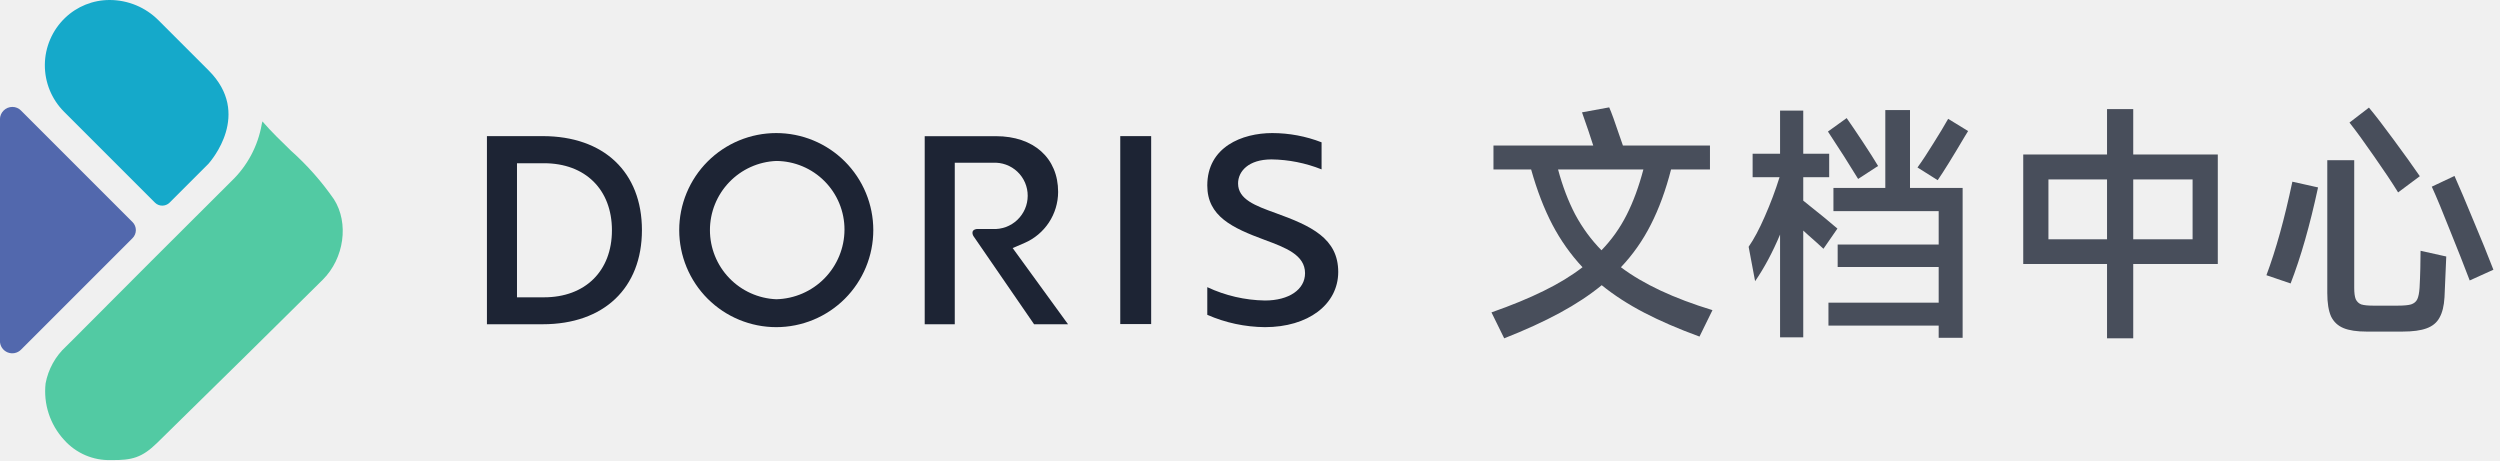
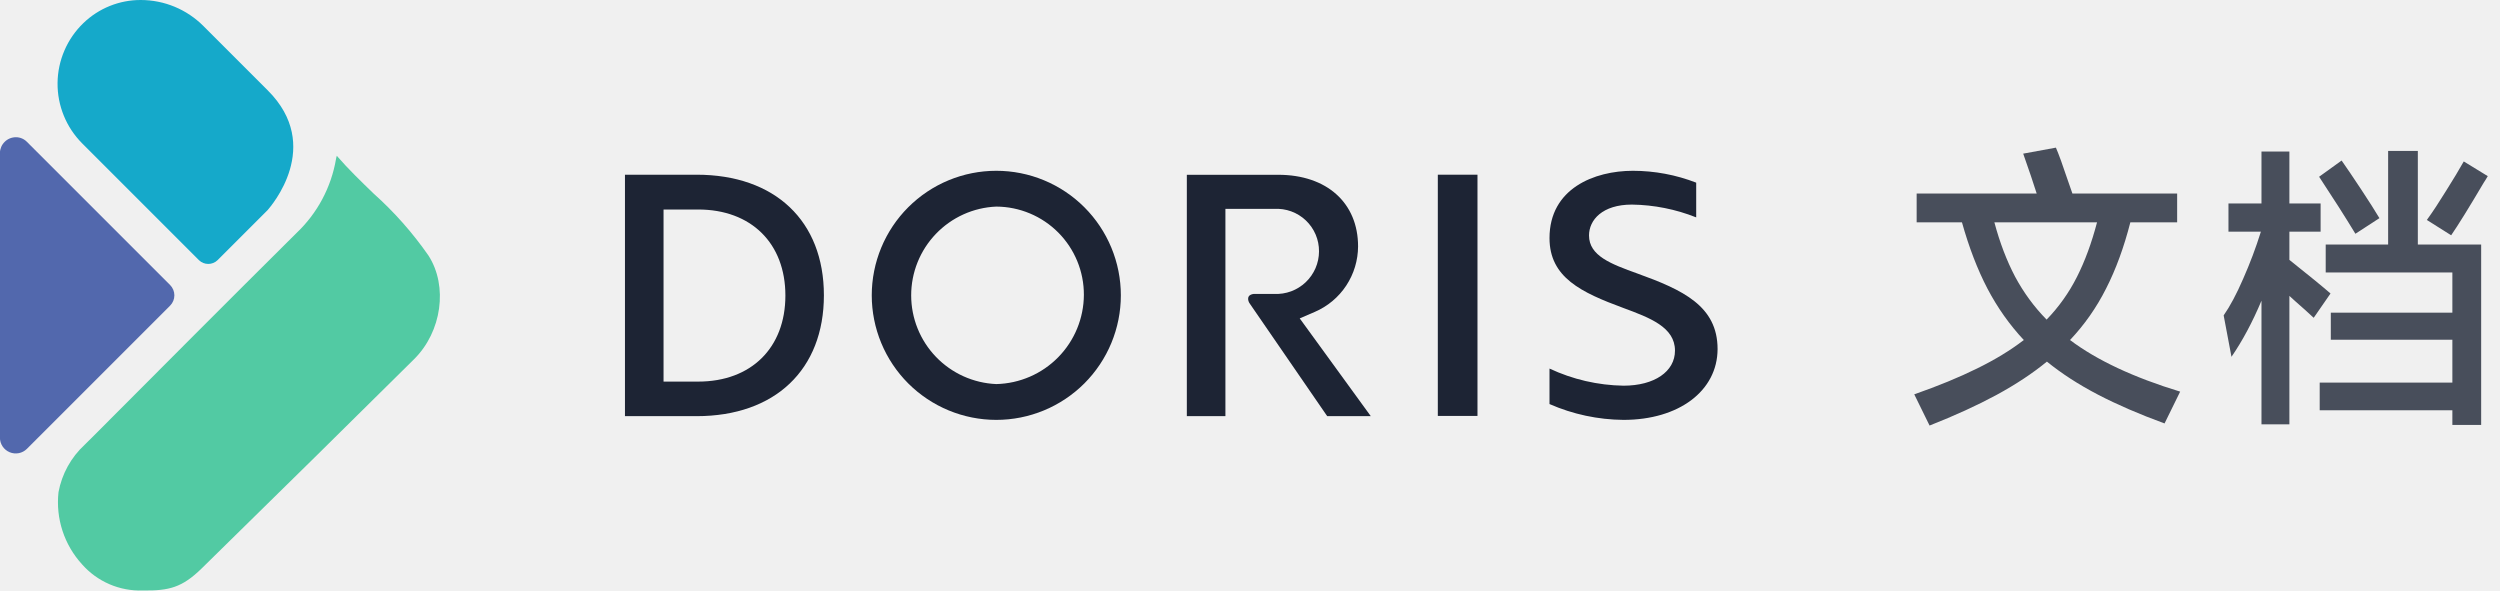
- <svg xmlns="http://www.w3.org/2000/svg" width="163" height="30" viewBox="0 0 163 30" fill="none">
-   <g clip-path="url(#clip0_5637_6239)">
+ <svg xmlns="http://www.w3.org/2000/svg" width="127" height="30" viewBox="0 0 127 30" fill="none">
+   <g clip-path="url(#clip0_7714_13564)">
    <path d="M13.605 4.594L10.332 1.321C9.915 0.903 9.42 0.571 8.874 0.344C8.329 0.118 7.744 0.001 7.153 1.93118e-05C6.064 -0.003 5.016 0.419 4.233 1.176C3.824 1.571 3.497 2.043 3.273 2.565C3.048 3.087 2.929 3.649 2.924 4.217C2.919 4.786 3.026 5.35 3.241 5.876C3.455 6.402 3.773 6.881 4.174 7.283L10.113 13.222C10.239 13.342 10.406 13.408 10.579 13.408C10.753 13.408 10.92 13.342 11.046 13.222L13.602 10.666C13.762 10.474 16.436 7.421 13.605 4.594Z" fill="#15A9CA" />
    <path d="M18.969 9.823C18.346 9.219 17.699 8.596 17.115 7.922V7.898C17.094 7.96 17.078 8.023 17.068 8.087C16.823 9.519 16.12 10.834 15.065 11.834C11.619 15.256 8.134 18.753 4.763 22.136L4.308 22.587C3.613 23.226 3.144 24.073 2.972 25.002C2.899 25.663 2.968 26.333 3.175 26.966C3.382 27.599 3.721 28.18 4.171 28.671C4.555 29.106 5.031 29.451 5.565 29.68C6.098 29.909 6.676 30.017 7.256 29.996C8.601 30.015 9.255 29.839 10.235 28.886C14.155 25.049 18.075 21.18 21.043 18.239C22.442 16.848 22.764 14.543 21.772 12.991C20.965 11.828 20.025 10.765 18.969 9.823Z" fill="#52CAA3" />
    <path d="M-0.004 7.774V22.231C-0.004 22.39 0.043 22.546 0.131 22.678C0.22 22.81 0.345 22.913 0.492 22.974C0.639 23.035 0.801 23.051 0.957 23.02C1.113 22.989 1.256 22.912 1.368 22.8L8.644 15.524C8.781 15.386 8.858 15.198 8.858 15.003C8.858 14.808 8.781 14.62 8.644 14.482L1.368 7.206C1.295 7.131 1.208 7.072 1.112 7.032C1.015 6.991 0.912 6.971 0.808 6.971C0.594 6.971 0.388 7.055 0.237 7.206C0.085 7.356 -0.002 7.56 -0.004 7.774Z" fill="#5268AD" />
    <path d="M31.748 21.141V8.875H35.386C39.373 8.875 41.854 11.227 41.854 15.002C41.854 18.777 39.373 21.141 35.386 21.141H31.748ZM33.708 19.385H35.468C38.161 19.385 39.898 17.668 39.898 15.014C39.898 12.36 38.161 10.643 35.468 10.643H33.708V19.385Z" fill="#1D2434" />
    <path d="M50.612 21.33C49.781 21.33 48.959 21.166 48.191 20.848C47.423 20.53 46.726 20.064 46.138 19.477C45.551 18.889 45.085 18.192 44.767 17.424C44.449 16.656 44.285 15.834 44.285 15.003C44.285 14.172 44.449 13.349 44.767 12.582C45.085 11.814 45.551 11.116 46.138 10.529C46.726 9.941 47.423 9.475 48.191 9.157C48.959 8.839 49.781 8.676 50.612 8.676C51.443 8.676 52.266 8.839 53.033 9.157C53.801 9.475 54.498 9.941 55.086 10.529C55.673 11.116 56.139 11.814 56.457 12.582C56.775 13.349 56.939 14.172 56.939 15.003C56.939 15.834 56.775 16.656 56.457 17.424C56.139 18.192 55.673 18.889 55.086 19.477C54.498 20.064 53.801 20.53 53.033 20.848C52.266 21.166 51.443 21.33 50.612 21.33ZM50.612 10.495C49.449 10.543 48.35 11.039 47.544 11.88C46.738 12.72 46.288 13.839 46.288 15.003C46.288 16.167 46.738 17.286 47.544 18.126C48.35 18.966 49.449 19.462 50.612 19.511C51.798 19.483 52.926 18.994 53.757 18.148C54.587 17.302 55.056 16.165 55.061 14.979C55.065 13.795 54.598 12.658 53.764 11.817C52.93 10.976 51.796 10.501 50.612 10.495Z" fill="#1D2434" />
    <path d="M75.056 8.875H73.041V21.129H75.056V8.875Z" fill="#1D2434" />
    <path d="M82.474 21.33C81.18 21.319 79.9 21.046 78.715 20.526V18.723C79.892 19.275 81.174 19.572 82.474 19.593C84.042 19.593 85.089 18.876 85.089 17.813C85.089 16.618 83.811 16.143 82.459 15.642C80.338 14.858 78.715 14.101 78.715 12.094C78.715 9.573 80.996 8.676 82.952 8.676C84.052 8.677 85.142 8.881 86.167 9.279V11.043C85.127 10.629 84.02 10.408 82.901 10.393C81.396 10.393 80.722 11.177 80.722 11.961C80.722 13 81.851 13.415 83.176 13.893C85.489 14.728 87.253 15.544 87.253 17.735C87.245 19.86 85.285 21.33 82.474 21.33Z" fill="#1D2434" />
    <path d="M66.026 16.174L66.79 15.845C67.442 15.565 67.997 15.101 68.388 14.509C68.778 13.918 68.987 13.226 68.99 12.517C68.99 10.306 67.398 8.879 64.936 8.879H60.291V21.141H62.251V10.612H64.728C65.022 10.594 65.317 10.637 65.593 10.737C65.87 10.838 66.123 10.995 66.336 11.197C66.55 11.4 66.719 11.644 66.835 11.915C66.95 12.186 67.008 12.477 67.006 12.771C67.005 13.065 66.944 13.355 66.828 13.624C66.711 13.893 66.542 14.136 66.329 14.338C66.116 14.54 65.864 14.697 65.589 14.799C65.314 14.9 65.022 14.946 64.728 14.931H63.686C63.227 14.998 63.466 15.39 63.466 15.39L67.422 21.141H69.636L66.026 16.174Z" fill="#1D2434" />
  </g>
-   <path d="M154.455 7.016C154.888 7.536 155.43 8.241 156.081 9.13C156.731 10.008 157.295 10.794 157.772 11.488L156.357 12.545C155.956 11.895 155.436 11.114 154.796 10.203C154.167 9.293 153.631 8.555 153.186 7.992L154.455 7.016ZM153.495 18.773C153.495 19.099 153.528 19.343 153.593 19.505C153.669 19.668 153.788 19.782 153.951 19.847C154.124 19.901 154.384 19.928 154.731 19.928H156.325C156.726 19.928 157.019 19.901 157.203 19.847C157.398 19.782 157.534 19.668 157.61 19.505C157.685 19.343 157.734 19.093 157.756 18.757C157.778 18.378 157.794 17.955 157.805 17.489C157.816 17.023 157.821 16.643 157.821 16.35L159.496 16.724L159.382 19.375C159.35 19.939 159.241 20.383 159.057 20.709C158.883 21.034 158.602 21.267 158.211 21.408C157.832 21.549 157.311 21.619 156.65 21.619H154.292C153.663 21.619 153.165 21.544 152.796 21.392C152.427 21.24 152.156 20.985 151.983 20.627C151.82 20.259 151.739 19.749 151.739 19.099V10.447H153.495V18.773ZM160.033 11.472C160.358 12.198 160.77 13.168 161.269 14.383C161.778 15.586 162.212 16.654 162.57 17.586L161.025 18.286C160.667 17.342 160.244 16.269 159.756 15.066C159.279 13.851 158.878 12.886 158.553 12.171L160.033 11.472ZM147.771 17.944C148.389 16.296 148.953 14.263 149.462 11.846L151.137 12.22C150.606 14.692 150.01 16.779 149.348 18.481L147.771 17.944Z" fill="#484E5B" />
-   <path d="M139.087 7.113V10.073H144.6V17.212H139.087V22.058H137.379V17.212H131.915V10.073H137.379V7.113H139.087ZM133.558 11.699V15.602H137.379V11.699H133.558ZM139.087 11.699V15.602H142.957V11.699H139.087Z" fill="#484E5B" />
-   <path d="M122.922 7.178H124.532V12.252H127.964V22.026H126.402V21.229H119.215V19.733H126.402V17.407H119.816V15.944H126.402V13.765H119.54V12.252H122.922V7.178ZM118.889 16.22C118.575 15.928 118.255 15.64 117.93 15.358L117.572 15.033V21.993H116.06V15.293C115.572 16.453 115.03 17.467 114.433 18.334L114.011 16.09C114.358 15.591 114.71 14.93 115.068 14.106C115.436 13.271 115.756 12.42 116.027 11.553H114.271V10.024H116.06V7.211H117.572V10.024H119.263V11.553H117.572V13.082C118.635 13.927 119.377 14.534 119.8 14.903L118.889 16.22ZM121.15 11.667C120.597 10.756 119.941 9.726 119.182 8.577L120.402 7.699C120.684 8.1 121.036 8.62 121.459 9.26C121.882 9.9 122.212 10.42 122.451 10.821L121.15 11.667ZM128.321 8.544C128.235 8.696 128.164 8.81 128.11 8.886C127.297 10.263 126.706 11.217 126.337 11.748L125.02 10.919C125.335 10.485 125.681 9.959 126.061 9.341C126.451 8.723 126.771 8.192 127.02 7.748L128.321 8.544Z" fill="#484E5B" />
-   <path d="M110.807 21.945C109.441 21.446 108.238 20.926 107.197 20.384C106.156 19.842 105.234 19.245 104.432 18.595C103.652 19.235 102.741 19.836 101.7 20.4C100.659 20.964 99.451 21.517 98.074 22.059L97.244 20.368C98.545 19.912 99.678 19.446 100.643 18.969C101.619 18.492 102.464 17.977 103.18 17.424C102.41 16.6 101.754 15.673 101.212 14.643C100.67 13.602 100.209 12.405 99.83 11.049H97.374V9.488H103.879C103.717 8.968 103.473 8.247 103.147 7.325L104.92 7C105.072 7.347 105.289 7.943 105.571 8.789L105.814 9.488H111.49V11.049H108.953C108.606 12.405 108.167 13.602 107.636 14.643C107.115 15.673 106.465 16.6 105.684 17.424C107.137 18.519 109.127 19.451 111.653 20.221L110.807 21.945ZM101.586 11.049C101.879 12.144 102.253 13.125 102.708 13.993C103.175 14.86 103.744 15.635 104.416 16.318C105.077 15.635 105.625 14.866 106.058 14.009C106.492 13.152 106.855 12.166 107.148 11.049H101.586Z" fill="#484E5B" />
+   <path d="M121.317 7.667H122.826V12.424H126.043V21.587H124.58V20.84H117.841V19.437H124.58V17.257H118.405V15.885H124.58V13.842H118.146V12.424H121.317V7.667ZM117.536 16.144C117.241 15.87 116.942 15.6 116.637 15.336L116.301 15.031V21.556H114.883V15.275C114.426 16.363 113.918 17.313 113.359 18.126L112.962 16.022C113.288 15.555 113.618 14.935 113.953 14.162C114.299 13.38 114.599 12.582 114.853 11.769H113.206V10.335H114.883V7.698H116.301V10.335H117.887V11.769H116.301V13.202C117.297 13.995 117.994 14.564 118.39 14.909L117.536 16.144ZM119.655 11.875C119.137 11.022 118.522 10.056 117.811 8.979L118.954 8.155C119.218 8.531 119.549 9.019 119.945 9.619C120.341 10.219 120.651 10.707 120.875 11.082L119.655 11.875ZM126.379 8.948C126.297 9.09 126.231 9.197 126.181 9.268C125.418 10.559 124.864 11.454 124.519 11.952L123.284 11.174C123.579 10.768 123.904 10.274 124.26 9.695C124.625 9.116 124.925 8.618 125.159 8.201L126.379 8.948Z" fill="#484E5B" />
+   <path d="M109.959 21.511C108.679 21.043 107.55 20.555 106.575 20.047C105.599 19.539 104.735 18.98 103.983 18.37C103.251 18.97 102.397 19.534 101.422 20.063C100.446 20.591 99.312 21.11 98.022 21.618L97.244 20.032C98.464 19.605 99.526 19.168 100.431 18.721C101.345 18.274 102.138 17.791 102.809 17.273C102.087 16.5 101.472 15.631 100.964 14.665C100.456 13.69 100.024 12.567 99.668 11.296H97.366V9.833H103.464C103.312 9.345 103.083 8.669 102.778 7.805L104.44 7.5C104.582 7.825 104.786 8.384 105.05 9.177L105.279 9.833H110.599V11.296H108.221C107.896 12.567 107.484 13.69 106.986 14.665C106.498 15.631 105.889 16.5 105.157 17.273C106.519 18.299 108.384 19.173 110.752 19.895L109.959 21.511ZM101.315 11.296C101.589 12.323 101.94 13.243 102.367 14.056C102.804 14.869 103.337 15.595 103.968 16.236C104.588 15.595 105.101 14.874 105.507 14.071C105.914 13.268 106.254 12.343 106.529 11.296H101.315Z" fill="#484E5B" />
  <defs>
-     <clipPath id="clip0_5637_6239">
+     <clipPath id="clip0_7714_13564">
      <rect width="87.244" height="30" fill="white" />
    </clipPath>
  </defs>
</svg>
